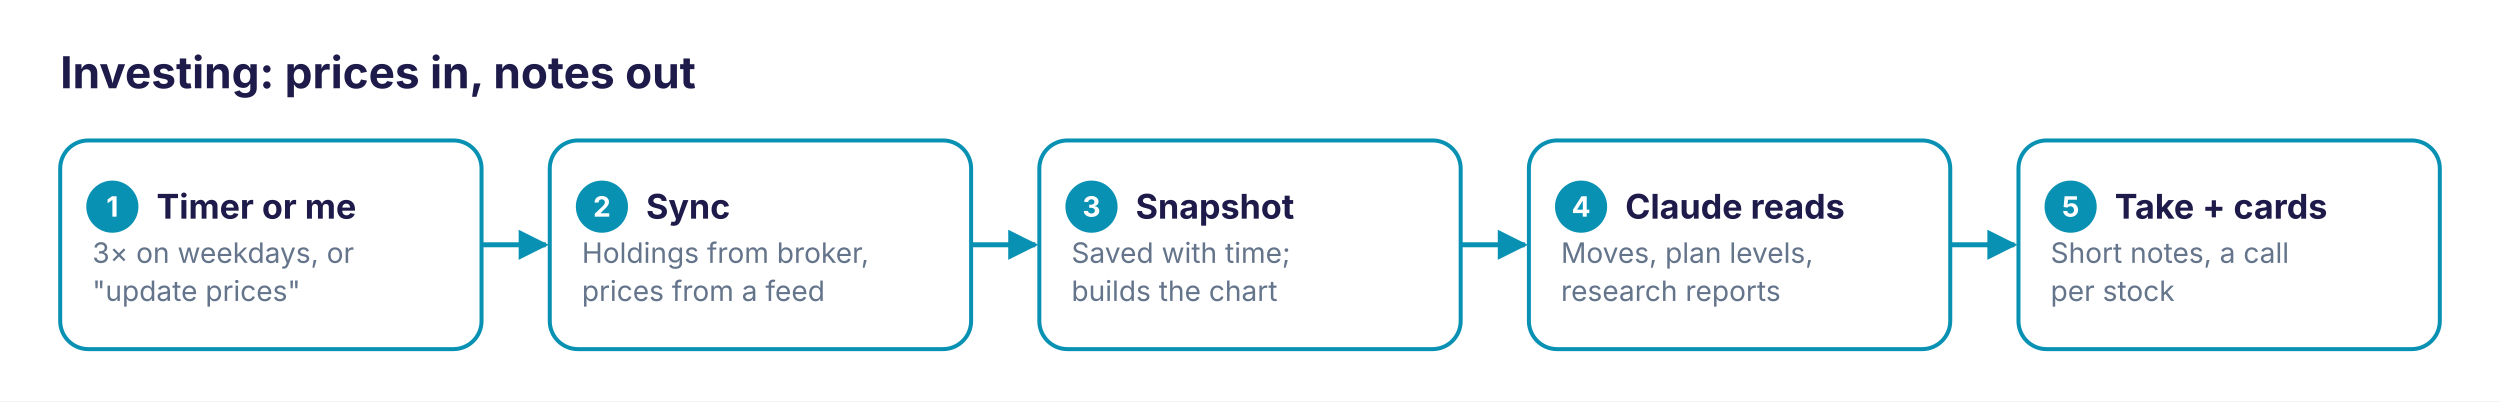
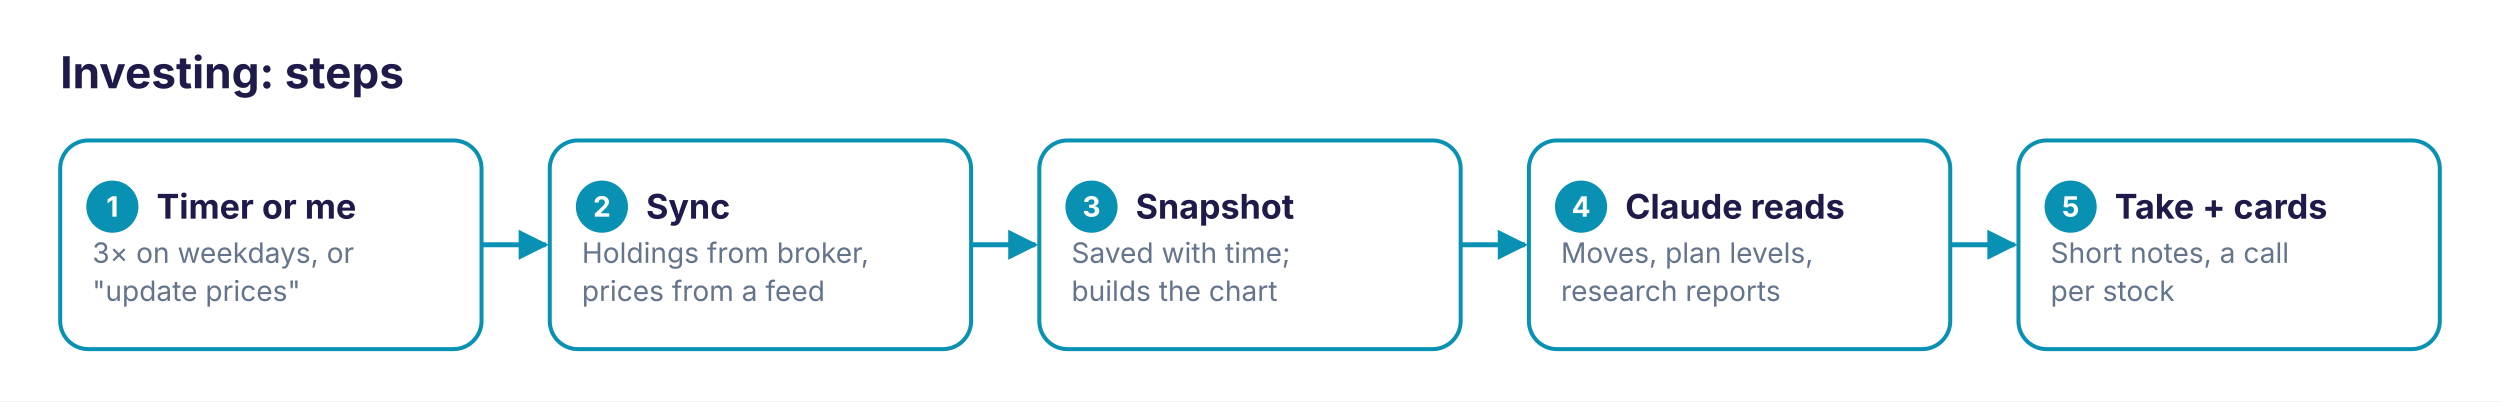
- <svg xmlns="http://www.w3.org/2000/svg" width="1246" height="200" viewBox="0 0 1246 200" role="img" aria-label="Investing: prices in, notes out">
+ <svg xmlns="http://www.w3.org/2000/svg" width="1246" height="200" viewBox="0 0 1246 200" role="img" aria-label="Investing: steps">
  <defs>
    <marker id="a0891B2" viewBox="0 0 10 10" refX="9" refY="5" markerWidth="6" markerHeight="6" orient="auto-start-reverse">
      <path d="M0,0 L10,5 L0,10 z" fill="#0891B2" />
    </marker>
  </defs>
  <rect width="1246" height="200" fill="#FFFFFF" />
  <path d="M240,122.0 L272,122.0" fill="none" stroke="#0891B2" stroke-width="2.5" stroke-linejoin="round" marker-end="url(#a0891B2)" />
  <path d="M484,122.0 L516,122.0" fill="none" stroke="#0891B2" stroke-width="2.5" stroke-linejoin="round" marker-end="url(#a0891B2)" />
  <path d="M728,122.0 L760,122.0" fill="none" stroke="#0891B2" stroke-width="2.5" stroke-linejoin="round" marker-end="url(#a0891B2)" />
  <path d="M972,122.0 L1004,122.0" fill="none" stroke="#0891B2" stroke-width="2.5" stroke-linejoin="round" marker-end="url(#a0891B2)" />
-   <text x="30" y="44" font-family="Inter, 'Segoe UI', Helvetica, Arial, sans-serif" font-size="22" font-weight="bold" fill="#1E1B4B" text-anchor="start">Investing: prices in, notes out</text>
+   <text x="30" y="44" font-family="Inter, 'Segoe UI', Helvetica, Arial, sans-serif" font-size="22" font-weight="bold" fill="#1E1B4B" text-anchor="start">Investing: steps</text>
  <rect x="30" y="70" width="210" height="104" rx="14" fill="#FFFFFF" stroke="#0891B2" stroke-width="2" />
  <circle cx="56" cy="103.0" r="13" fill="#0891B2" />
  <text x="56" y="108.0" font-family="Inter, 'Segoe UI', Helvetica, Arial, sans-serif" font-size="14" font-weight="bold" fill="#FFFFFF" text-anchor="middle">1</text>
  <text x="78" y="109.0" font-family="Inter, 'Segoe UI', Helvetica, Arial, sans-serif" font-size="17" font-weight="bold" fill="#1E1B4B" text-anchor="start">Timer or me</text>
  <text x="46" y="131.0" font-family="Inter, 'Segoe UI', Helvetica, Arial, sans-serif" font-size="14" font-weight="normal" fill="#64748B" text-anchor="start">3× on weekdays, or</text>
  <text x="46" y="150.0" font-family="Inter, 'Segoe UI', Helvetica, Arial, sans-serif" font-size="14" font-weight="normal" fill="#64748B" text-anchor="start">"update prices"</text>
  <rect x="274" y="70" width="210" height="104" rx="14" fill="#FFFFFF" stroke="#0891B2" stroke-width="2" />
  <circle cx="300" cy="103.0" r="13" fill="#0891B2" />
  <text x="300" y="108.0" font-family="Inter, 'Segoe UI', Helvetica, Arial, sans-serif" font-size="14" font-weight="bold" fill="#FFFFFF" text-anchor="middle">2</text>
  <text x="322" y="109.0" font-family="Inter, 'Segoe UI', Helvetica, Arial, sans-serif" font-size="17" font-weight="bold" fill="#1E1B4B" text-anchor="start">Sync</text>
  <text x="290" y="131.0" font-family="Inter, 'Segoe UI', Helvetica, Arial, sans-serif" font-size="14" font-weight="normal" fill="#64748B" text-anchor="start">Holdings from broker,</text>
  <text x="290" y="150.0" font-family="Inter, 'Segoe UI', Helvetica, Arial, sans-serif" font-size="14" font-weight="normal" fill="#64748B" text-anchor="start">prices from a feed</text>
  <rect x="518" y="70" width="210" height="104" rx="14" fill="#FFFFFF" stroke="#0891B2" stroke-width="2" />
  <circle cx="544" cy="103.0" r="13" fill="#0891B2" />
  <text x="544" y="108.0" font-family="Inter, 'Segoe UI', Helvetica, Arial, sans-serif" font-size="14" font-weight="bold" fill="#FFFFFF" text-anchor="middle">3</text>
  <text x="566" y="109.0" font-family="Inter, 'Segoe UI', Helvetica, Arial, sans-serif" font-size="17" font-weight="bold" fill="#1E1B4B" text-anchor="start">Snapshot</text>
  <text x="534" y="131.0" font-family="Inter, 'Segoe UI', Helvetica, Arial, sans-serif" font-size="14" font-weight="normal" fill="#64748B" text-anchor="start">Saved with time;</text>
  <text x="534" y="150.0" font-family="Inter, 'Segoe UI', Helvetica, Arial, sans-serif" font-size="14" font-weight="normal" fill="#64748B" text-anchor="start">builds the chart</text>
  <rect x="762" y="70" width="210" height="104" rx="14" fill="#FFFFFF" stroke="#0891B2" stroke-width="2" />
  <circle cx="788" cy="103.0" r="13" fill="#0891B2" />
  <text x="788" y="108.0" font-family="Inter, 'Segoe UI', Helvetica, Arial, sans-serif" font-size="14" font-weight="bold" fill="#FFFFFF" text-anchor="middle">4</text>
  <text x="810" y="109.0" font-family="Inter, 'Segoe UI', Helvetica, Arial, sans-serif" font-size="17" font-weight="bold" fill="#1E1B4B" text-anchor="start">Claude reads</text>
  <text x="778" y="131.0" font-family="Inter, 'Segoe UI', Helvetica, Arial, sans-serif" font-size="14" font-weight="normal" fill="#64748B" text-anchor="start">Moves, plan levels,</text>
  <text x="778" y="150.0" font-family="Inter, 'Segoe UI', Helvetica, Arial, sans-serif" font-size="14" font-weight="normal" fill="#64748B" text-anchor="start">research reports</text>
  <rect x="1006" y="70" width="210" height="104" rx="14" fill="#FFFFFF" stroke="#0891B2" stroke-width="2" />
  <circle cx="1032" cy="103.0" r="13" fill="#0891B2" />
  <text x="1032" y="108.0" font-family="Inter, 'Segoe UI', Helvetica, Arial, sans-serif" font-size="14" font-weight="bold" fill="#FFFFFF" text-anchor="middle">5</text>
  <text x="1054" y="109.0" font-family="Inter, 'Segoe UI', Helvetica, Arial, sans-serif" font-size="17" font-weight="bold" fill="#1E1B4B" text-anchor="start">Take + cards</text>
  <text x="1022" y="131.0" font-family="Inter, 'Segoe UI', Helvetica, Arial, sans-serif" font-size="14" font-weight="normal" fill="#64748B" text-anchor="start">Short notes, a call</text>
  <text x="1022" y="150.0" font-family="Inter, 'Segoe UI', Helvetica, Arial, sans-serif" font-size="14" font-weight="normal" fill="#64748B" text-anchor="start">per stock</text>
</svg>
